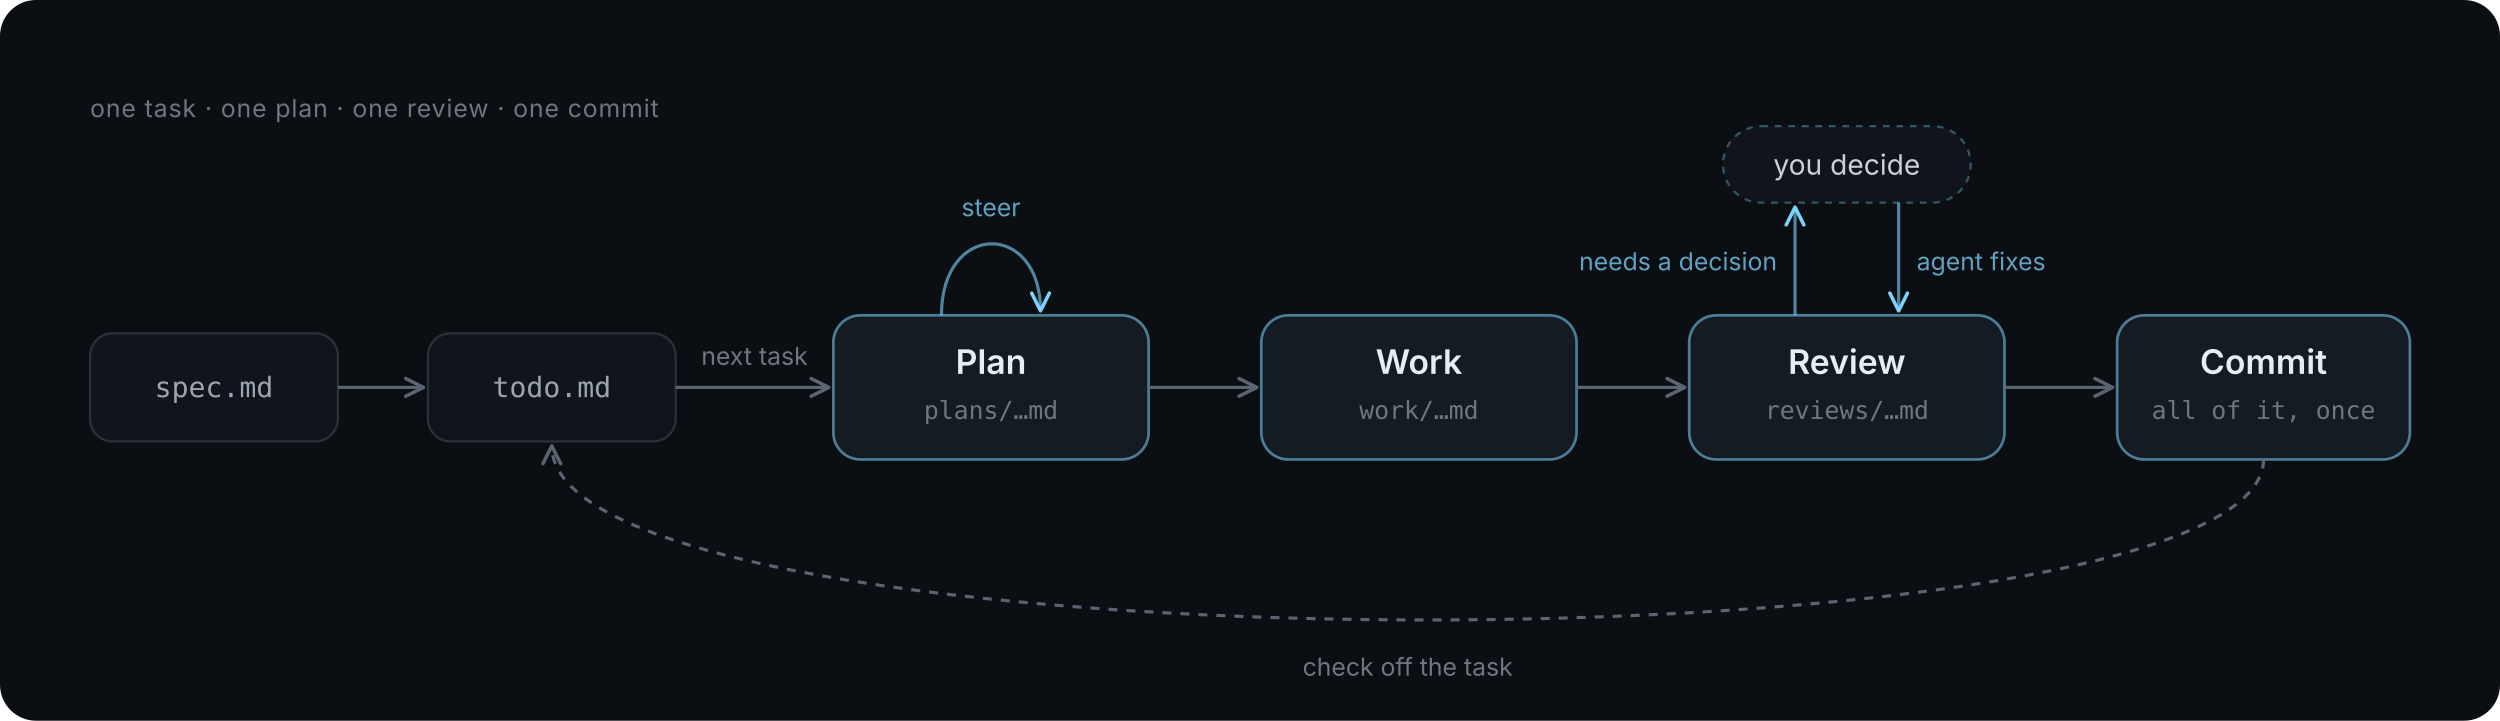
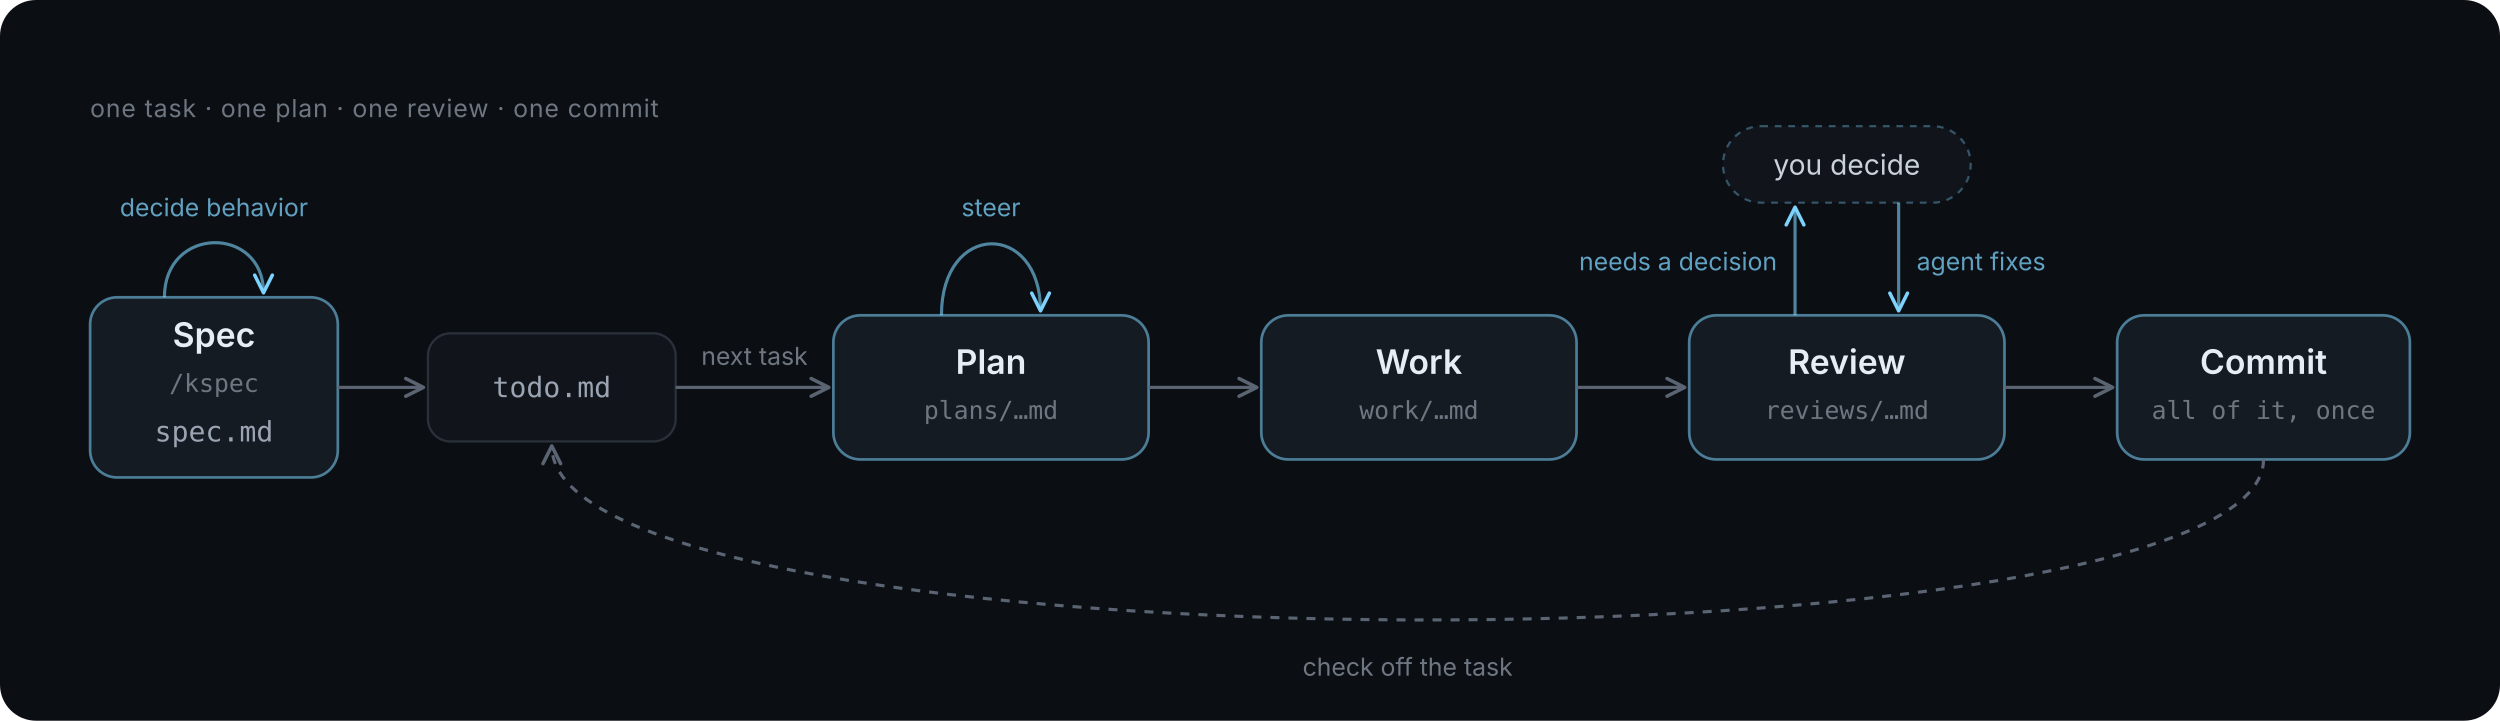
- <svg xmlns="http://www.w3.org/2000/svg" viewBox="0 0 1110 320" width="1110" height="320" role="img" aria-label="Workflow: spec.md feeds todo.md; the next task goes to Plan, then Work, then Review, then Commit, and the task is checked off in todo.md. Plan loops on steering. Review sends decisions to you, then the agent fixes.">
+ <svg xmlns="http://www.w3.org/2000/svg" viewBox="0 0 1110 320" width="1110" height="320" role="img" aria-label="Workflow: Spec (/kspec) resolves product decisions with you and writes spec.md, which feeds todo.md; the next task goes to Plan, then Work, then Review, then Commit, and the task is checked off in todo.md. Plan loops on steering. Review sends decisions to you, then the agent fixes.">
  <defs>
    <marker id="gray" viewBox="0 0 10 10" refX="9" refY="5" markerWidth="7" markerHeight="7" orient="auto-start-reverse">
      <path d="M1 1 L9 5 L1 9" fill="none" stroke="#5b6472" stroke-width="1.6" stroke-linecap="round" stroke-linejoin="round" />
    </marker>
    <marker id="accent" viewBox="0 0 10 10" refX="9" refY="5" markerWidth="7" markerHeight="7" orient="auto-start-reverse">
      <path d="M1 1 L9 5 L1 9" fill="none" stroke="#7dd3fc" stroke-width="1.6" stroke-linecap="round" stroke-linejoin="round" />
    </marker>
    <style>
      .sans { font-family: ui-sans-serif, -apple-system, BlinkMacSystemFont, "Inter", "Segoe UI", Helvetica, Arial, sans-serif; }
      .mono { font-family: ui-monospace, "SF Mono", SFMono-Regular, Menlo, Consolas, monospace; }
      .file { fill: #11151b; stroke: #2a313b; stroke-width: 1; }
      .skill { fill: #151b23; stroke: #7dd3fc; stroke-opacity: 0.55; stroke-width: 1.2; }
      .human { fill: #11151b; stroke: #7dd3fc; stroke-opacity: 0.35; stroke-width: 1; stroke-dasharray: 3 3; }
      .title { fill: #e6edf3; font-size: 15px; font-weight: 600; }
      .sub { fill: #6e7781; font-size: 11px; }
      .filename { fill: #9aa4b2; font-size: 12.5px; }
      .label { fill: #6e7781; font-size: 11px; }
      .accent-label { fill: #7dd3fc; fill-opacity: 0.75; font-size: 11px; }
      .edge { fill: none; stroke: #5b6472; stroke-width: 1.4; }
      .loop { fill: none; stroke: #7dd3fc; stroke-opacity: 0.6; stroke-width: 1.4; }
      .return { fill: none; stroke: #5b6472; stroke-width: 1.4; stroke-dasharray: 4 4; }
    </style>
  </defs>
  <rect width="1110" height="320" rx="16" fill="#0b0e13" />
  <text x="40" y="52" class="sans label" letter-spacing="0.4">one task · one plan · one review · one commit</text>
-   <rect x="40" y="148" width="110" height="48" rx="10" class="file" />
-   <text x="95" y="172" class="mono filename" text-anchor="middle" dominant-baseline="central">spec.md</text>
+   <rect x="40" y="132" width="110" height="80" rx="12" class="skill" />
+   <text x="95" y="154" class="sans title" text-anchor="middle">Spec</text>
+   <text x="95" y="174" class="mono sub" text-anchor="middle">/kspec</text>
+   <text x="95" y="196" class="mono filename" text-anchor="middle">spec.md</text>
+   <path d="M73 132 C 73 100, 117 100, 117 130" class="loop" marker-end="url(#accent)" />
+   <text x="95" y="96" class="sans accent-label" text-anchor="middle">decide behavior</text>
  <rect x="190" y="148" width="110" height="48" rx="10" class="file" />
  <text x="245" y="172" class="mono filename" text-anchor="middle" dominant-baseline="central">todo.md</text>
  <rect x="370" y="140" width="140" height="64" rx="12" class="skill" />
  <text x="440" y="166" class="sans title" text-anchor="middle">Plan</text>
  <text x="440" y="186" class="mono sub" text-anchor="middle">plans/…md</text>
  <rect x="560" y="140" width="140" height="64" rx="12" class="skill" />
  <text x="630" y="166" class="sans title" text-anchor="middle">Work</text>
  <text x="630" y="186" class="mono sub" text-anchor="middle">work/…md</text>
  <rect x="750" y="140" width="140" height="64" rx="12" class="skill" />
  <text x="820" y="166" class="sans title" text-anchor="middle">Review</text>
  <text x="820" y="186" class="mono sub" text-anchor="middle">reviews/…md</text>
  <rect x="940" y="140" width="130" height="64" rx="12" class="skill" />
  <text x="1005" y="166" class="sans title" text-anchor="middle">Commit</text>
  <text x="1005" y="186" class="mono sub" text-anchor="middle">all of it, once</text>
  <rect x="765" y="56" width="110" height="34" rx="17" class="human" />
  <text x="820" y="73" class="sans" font-size="12.5" fill="#c9d1d9" text-anchor="middle" dominant-baseline="central">you decide</text>
  <path d="M150 172 H188" class="edge" marker-end="url(#gray)" />
  <path d="M300 172 H368" class="edge" marker-end="url(#gray)" />
  <text x="335" y="162" class="sans label" text-anchor="middle">next task</text>
  <path d="M510 172 H558" class="edge" marker-end="url(#gray)" />
  <path d="M700 172 H748" class="edge" marker-end="url(#gray)" />
  <path d="M890 172 H938" class="edge" marker-end="url(#gray)" />
  <path d="M418 140 C 418 98, 462 98, 462 138" class="loop" marker-end="url(#accent)" />
  <text x="440" y="96" class="sans accent-label" text-anchor="middle">steer</text>
  <path d="M797 140 V92" class="loop" marker-end="url(#accent)" />
  <path d="M843 90 V138" class="loop" marker-end="url(#accent)" />
  <text x="789" y="120" class="sans accent-label" text-anchor="end">needs a decision</text>
  <text x="851" y="120" class="sans accent-label">agent fixes</text>
  <path d="M1005 204 C 1005 300, 245 300, 245 198" class="return" marker-end="url(#gray)" />
  <text x="625" y="300" class="sans label" text-anchor="middle">check off the task</text>
</svg>
